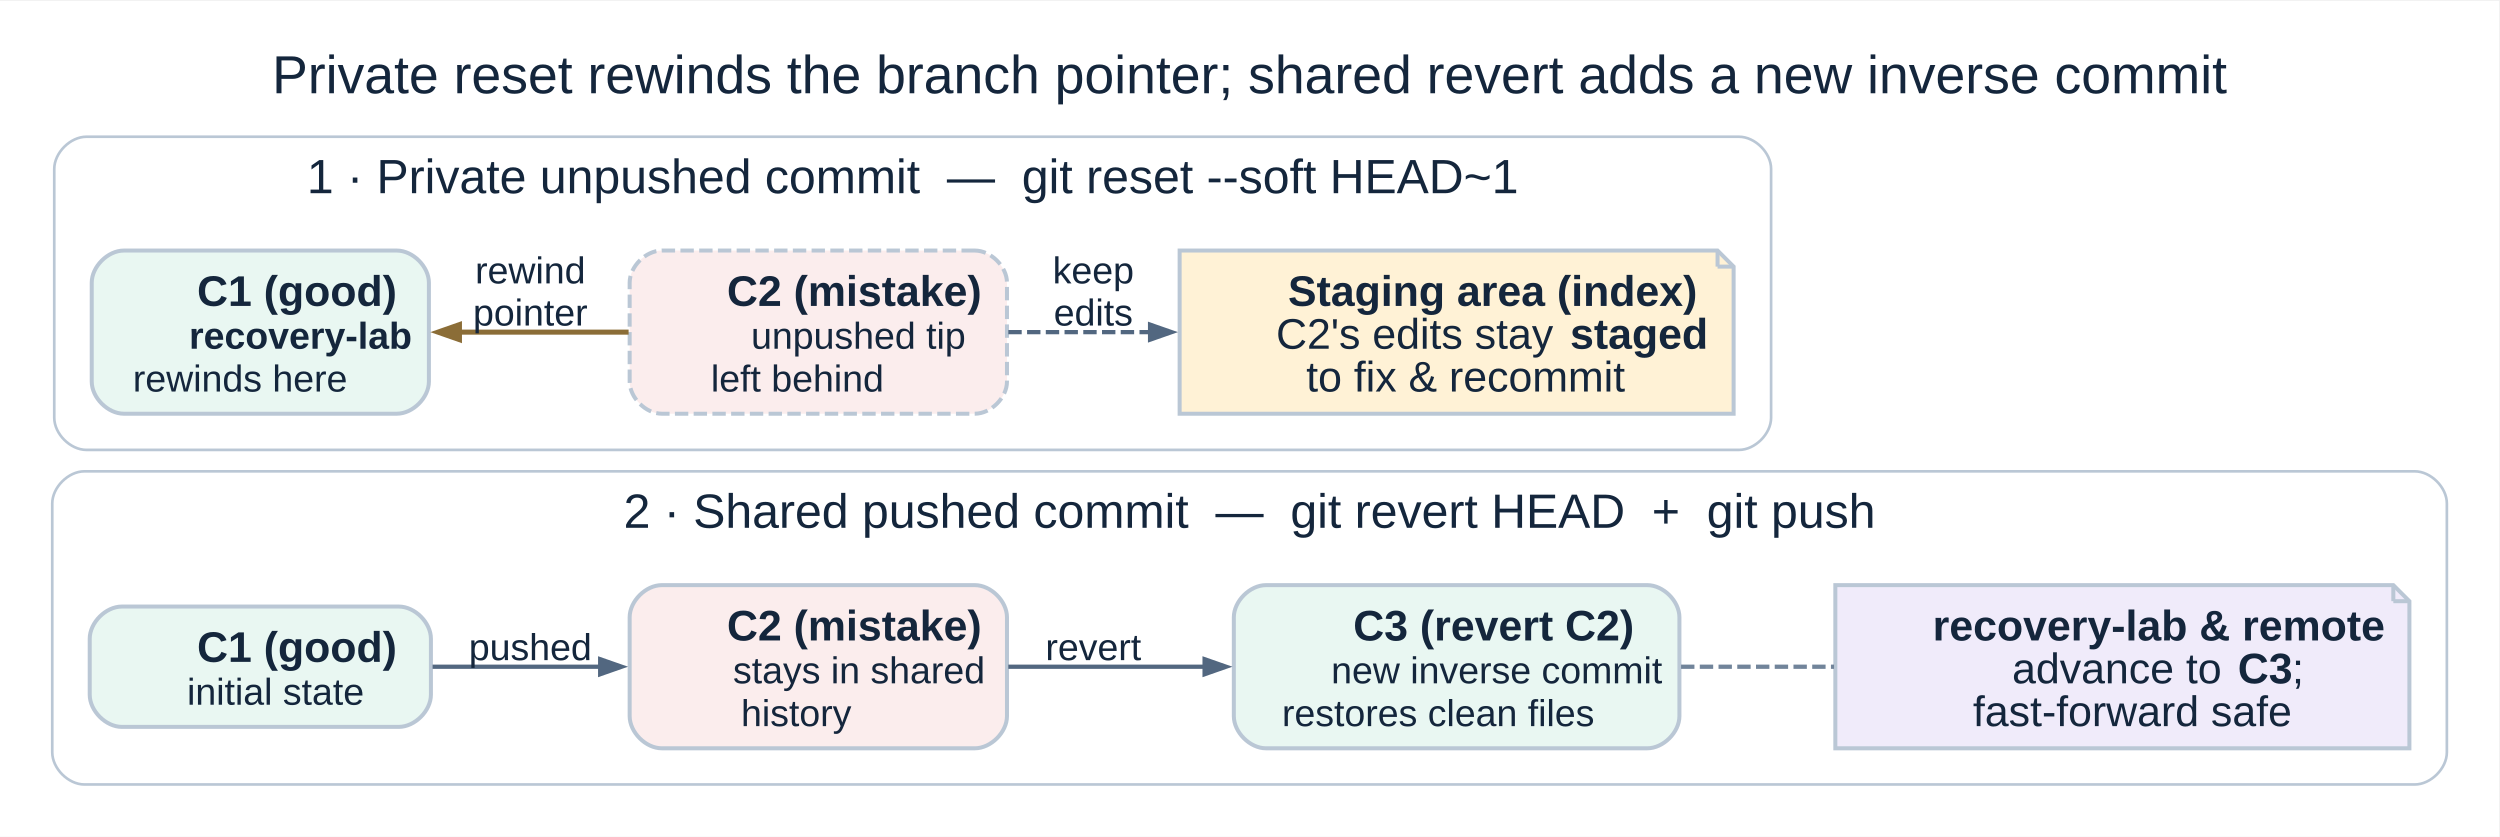
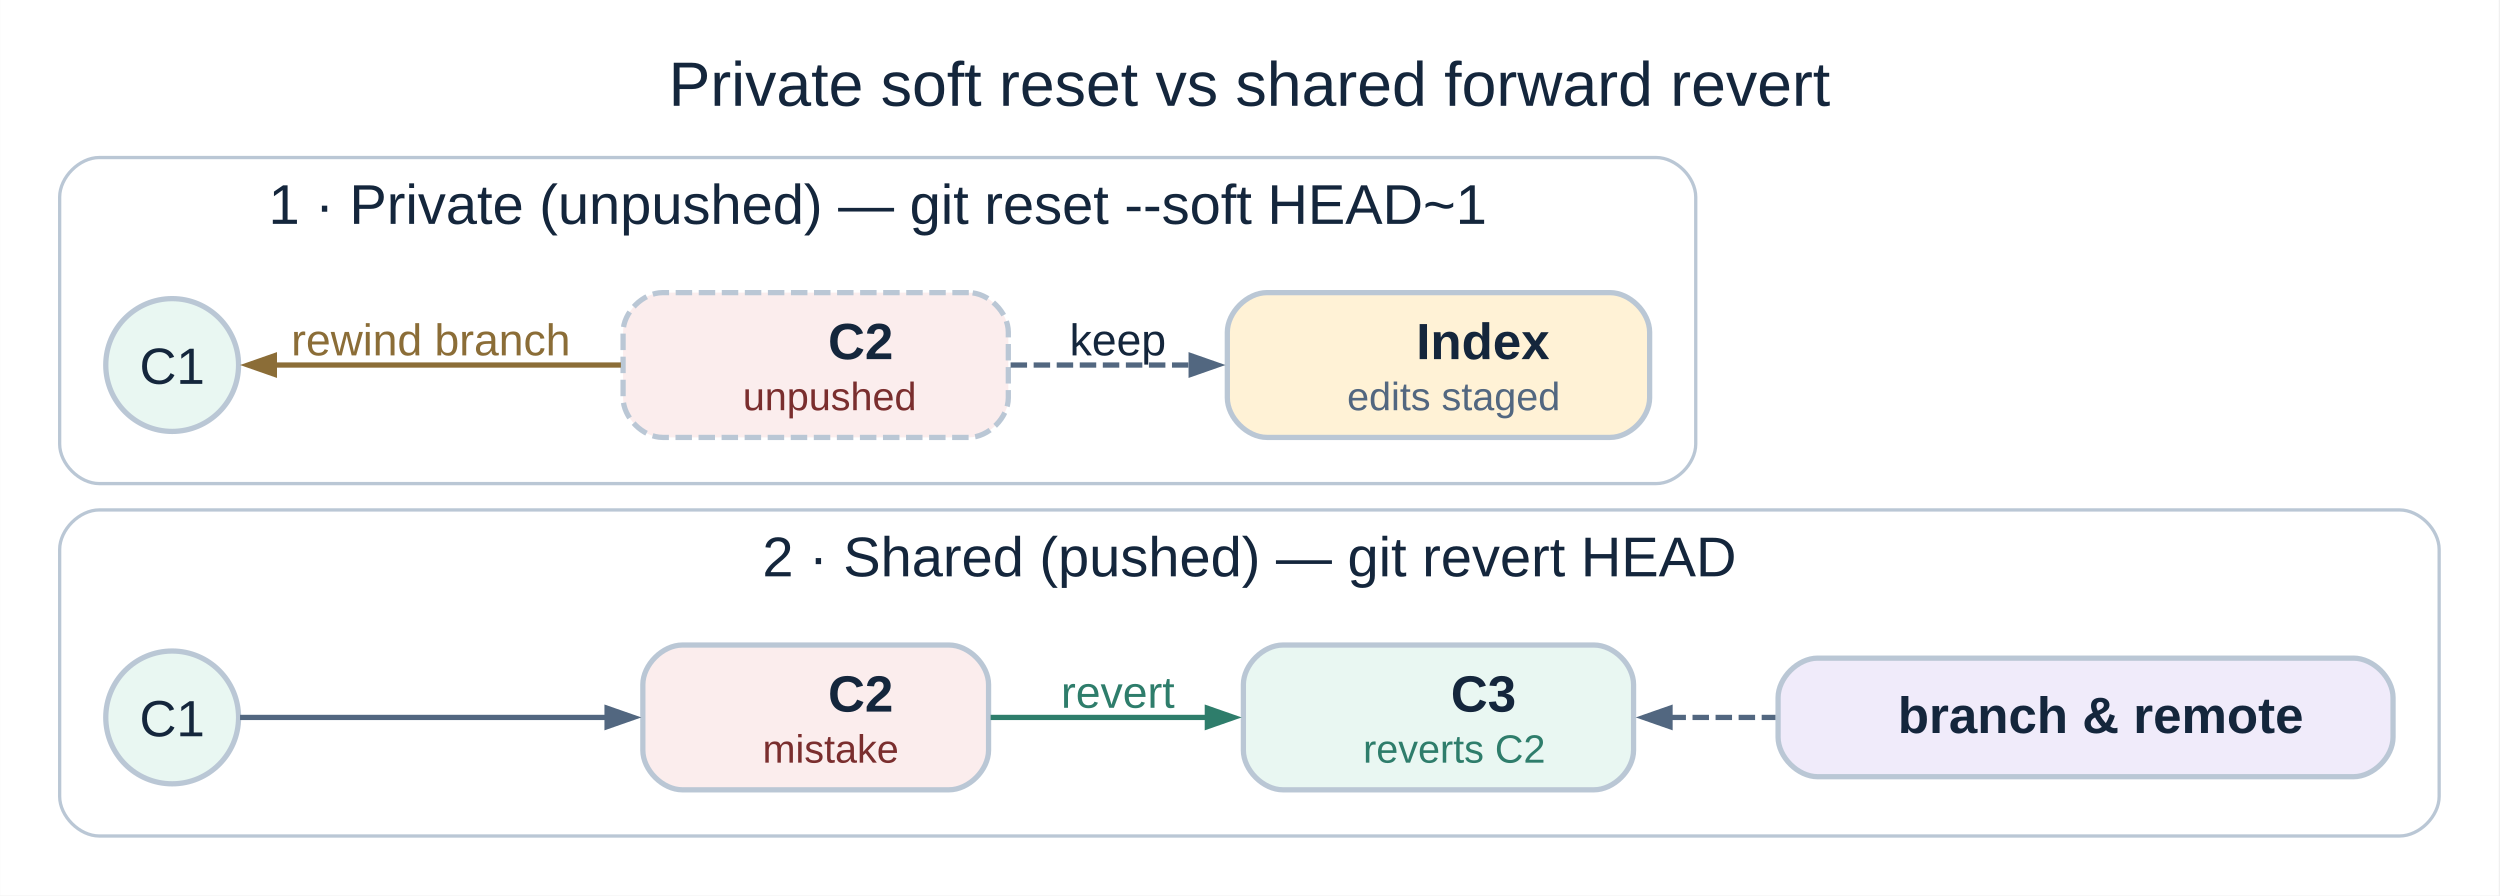
- <svg xmlns="http://www.w3.org/2000/svg" width="720" height="241" viewBox="0.00 0.00 934.00 312.00" role="img" aria-labelledby="git-undo-vs-revert-title git-undo-vs-revert-desc">
-   <g id="graph0" class="graph" transform="scale(1 1) rotate(0) translate(11.52 300.77)">
-     <polygon fill="white" stroke="none" points="-11.52,11.52 -11.52,-300.77 922.15,-300.77 922.15,11.52 -11.52,11.52" />
-     <text xml:space="preserve" text-anchor="middle" x="455.31" y="-266.25" font-family="Arial" font-size="20.00" fill="#14263c">Private reset rewinds the branch pointer; shared revert adds a new inverse commit</text>
+ <svg xmlns="http://www.w3.org/2000/svg" width="720" height="258" viewBox="0.00 0.00 759.00 272.00" role="img" aria-labelledby="git-undo-vs-revert-title git-undo-vs-revert-desc">
+   <g id="graph0" class="graph" transform="scale(1 1) rotate(0) translate(10.08 261.83)">
+     <polygon fill="white" stroke="none" points="-10.08,10.08 -10.08,-261.83 748.56,-261.83 748.56,10.08 -10.08,10.08" />
+     <text xml:space="preserve" text-anchor="middle" x="369.24" y="-229.7" font-family="Arial" font-size="19.00" fill="#14263c">Private soft reset vs shared forward revert</text>
    <g id="clust1" class="cluster">
-       <path fill="white" stroke="#bac7d5" d="M20,-8C20,-8 890.63,-8 890.63,-8 896.63,-8 902.63,-14 902.63,-20 902.63,-20 902.63,-113 902.63,-113 902.63,-119 896.63,-125 890.63,-125 890.63,-125 20,-125 20,-125 14,-125 8,-119 8,-113 8,-113 8,-20 8,-20 8,-14 14,-8 20,-8" />
-       <text xml:space="preserve" text-anchor="middle" x="455.31" y="-103.9" font-family="Arial" font-size="18.00" fill="#14263c">2 · Shared pushed commit  —  git revert HEAD  +  git push</text>
+       <path fill="white" stroke="#bac7d5" d="M20,-8C20,-8 718.48,-8 718.48,-8 724.48,-8 730.48,-14 730.48,-20 730.48,-20 730.48,-95 730.48,-95 730.48,-101 724.48,-107 718.48,-107 718.48,-107 20,-107 20,-107 14,-107 8,-101 8,-95 8,-95 8,-20 8,-20 8,-14 14,-8 20,-8" />
+       <text xml:space="preserve" text-anchor="middle" x="369.24" y="-86.85" font-family="Arial" font-size="17.00" fill="#14263c">2 · Shared (pushed) — git revert HEAD</text>
    </g>
    <g id="clust2" class="cluster">
-       <path fill="white" stroke="#bac7d5" d="M20.75,-133C20.75,-133 638.16,-133 638.16,-133 644.16,-133 650.16,-139 650.16,-145 650.16,-145 650.16,-238 650.16,-238 650.16,-244 644.16,-250 638.16,-250 638.16,-250 20.75,-250 20.75,-250 14.75,-250 8.75,-244 8.75,-238 8.75,-238 8.75,-145 8.75,-145 8.75,-139 14.75,-133 20.75,-133" />
-       <text xml:space="preserve" text-anchor="middle" x="329.46" y="-228.9" font-family="Arial" font-size="18.00" fill="#14263c">1 · Private unpushed commit  —  git reset --soft HEAD~1</text>
+       <path fill="white" stroke="#bac7d5" d="M20,-115C20,-115 492.76,-115 492.76,-115 498.76,-115 504.76,-121 504.76,-127 504.76,-127 504.76,-202 504.76,-202 504.76,-208 498.76,-214 492.76,-214 492.76,-214 20,-214 20,-214 14,-214 8,-208 8,-202 8,-202 8,-127 8,-127 8,-121 14,-115 20,-115" />
+       <text xml:space="preserve" text-anchor="middle" x="256.38" y="-193.85" font-family="Arial" font-size="17.00" fill="#14263c">1 · Private (unpushed) — git reset --soft HEAD~1</text>
    </g>
    <g id="node1" class="node">
-       <path fill="#e9f7f2" stroke="#bac7d5" stroke-width="1.5" d="M137.47,-74.48C137.47,-74.48 34,-74.48 34,-74.48 28,-74.48 22,-68.48 22,-62.48 22,-62.48 22,-41.52 22,-41.52 22,-35.52 28,-29.52 34,-29.52 34,-29.52 137.47,-29.52 137.47,-29.52 143.47,-29.52 149.47,-35.52 149.47,-41.52 149.47,-41.52 149.47,-62.48 149.47,-62.48 149.47,-68.48 143.47,-74.48 137.47,-74.48" />
-       <text xml:space="preserve" text-anchor="start" x="35.11" y="-53.8" font-family="Arial" font-size="16.00" fill="#14263c">      </text>
-       <text xml:space="preserve" text-anchor="start" x="62.11" y="-53.8" font-family="Arial" font-weight="bold" font-size="16.00" fill="#14263c">C1 (good)</text>
-       <text xml:space="preserve" text-anchor="start" x="31.36" y="-37.8" font-family="Arial" font-size="16.00" fill="#14263c">      </text>
-       <text xml:space="preserve" text-anchor="start" x="58.36" y="-37.8" font-family="Arial" font-size="14.00" fill="#14263c">initial state</text>
-       <text xml:space="preserve" text-anchor="start" x="122.11" y="-37.8" font-family="Arial" font-size="16.00" fill="#14263c">    </text>
+       <ellipse fill="#e9f7f2" stroke="#bac7d5" stroke-width="1.6" cx="42.16" cy="-44" rx="20.16" ry="20.16" />
+       <text xml:space="preserve" text-anchor="middle" x="42.16" y="-38.27" font-family="Arial" font-size="15.50" fill="#14263c">C1</text>
    </g>
    <g id="node2" class="node">
-       <path fill="#fbeded" stroke="#bac7d5" stroke-width="1.5" d="M352.69,-82.48C352.69,-82.48 235.72,-82.48 235.72,-82.48 229.72,-82.48 223.72,-76.48 223.72,-70.48 223.72,-70.48 223.72,-33.52 223.72,-33.52 223.72,-27.52 229.72,-21.52 235.72,-21.52 235.72,-21.52 352.69,-21.52 352.69,-21.52 358.69,-21.52 364.69,-27.52 364.69,-33.52 364.69,-33.52 364.69,-70.48 364.69,-70.48 364.69,-76.48 358.69,-82.48 352.69,-82.48" />
-       <text xml:space="preserve" text-anchor="start" x="233.08" y="-61.8" font-family="Arial" font-size="16.00" fill="#14263c">      </text>
-       <text xml:space="preserve" text-anchor="start" x="260.08" y="-61.8" font-family="Arial" font-weight="bold" font-size="16.00" fill="#14263c">C2 (mistake)</text>
-       <text xml:space="preserve" text-anchor="start" x="235.33" y="-45.8" font-family="Arial" font-size="16.00" fill="#14263c">      </text>
-       <text xml:space="preserve" text-anchor="start" x="262.33" y="-45.8" font-family="Arial" font-size="14.00" fill="#14263c">stays in shared</text>
-       <text xml:space="preserve" text-anchor="start" x="265.33" y="-29.8" font-family="Arial" font-size="14.00" fill="#14263c">history</text>
-       <text xml:space="preserve" text-anchor="start" x="305.08" y="-29.8" font-family="Arial" font-size="16.00" fill="#14263c">    </text>
+       <path fill="#fbeded" stroke="#bac7d5" stroke-width="1.6" d="M278.04,-65.98C278.04,-65.98 197.07,-65.98 197.07,-65.98 191.07,-65.98 185.07,-59.98 185.07,-53.98 185.07,-53.98 185.07,-34.02 185.07,-34.02 185.07,-28.02 191.07,-22.02 197.07,-22.02 197.07,-22.02 278.04,-22.02 278.04,-22.02 284.04,-22.02 290.04,-28.02 290.04,-34.02 290.04,-34.02 290.04,-53.98 290.04,-53.98 290.04,-59.98 284.04,-65.98 278.04,-65.98" />
+       <text xml:space="preserve" text-anchor="start" x="214.3" y="-45.77" font-family="Arial" font-size="15.50" fill="#14263c">      </text>
+       <text xml:space="preserve" text-anchor="start" x="241.3" y="-45.77" font-family="Arial" font-weight="bold" font-size="15.50" fill="#14263c">C2</text>
+       <text xml:space="preserve" text-anchor="start" x="194.43" y="-30.27" font-family="Arial" font-size="15.50" fill="#14263c">      </text>
+       <text xml:space="preserve" text-anchor="start" x="221.43" y="-30.27" font-family="Arial" font-size="12.00" fill="#7a2e2e">mistake</text>
+       <text xml:space="preserve" text-anchor="start" x="262.68" y="-30.27" font-family="Arial" font-size="15.50" fill="#14263c">    </text>
    </g>
    <g id="edge1" class="edge">
-       <path fill="none" stroke="#526780" stroke-width="1.6" d="M150.09,-52C169.86,-52 191.94,-52 212.73,-52" />
-       <polygon fill="#526780" stroke="#526780" stroke-width="1.6" points="212.71,-54.8 220.71,-52 212.71,-49.2 212.71,-54.8" />
-       <text xml:space="preserve" text-anchor="middle" x="186.6" y="-54.45" font-family="Arial" font-size="14.00" fill="#14263c">pushed</text>
+       <path fill="none" stroke="#526780" stroke-width="1.6" d="M62.77,-44C88.77,-44 135.88,-44 174.5,-44" />
+       <polygon fill="#526780" stroke="#526780" stroke-width="1.6" points="174.21,-46.8 182.21,-44 174.21,-41.2 174.21,-46.8" />
    </g>
    <g id="node3" class="node">
-       <path fill="#e9f7f2" stroke="#bac7d5" stroke-width="1.5" d="M603.91,-82.48C603.91,-82.48 461.44,-82.48 461.44,-82.48 455.44,-82.48 449.44,-76.48 449.44,-70.48 449.44,-70.48 449.44,-33.52 449.44,-33.52 449.44,-27.52 455.44,-21.52 461.44,-21.52 461.44,-21.52 603.91,-21.52 603.91,-21.52 609.91,-21.52 615.91,-27.52 615.91,-33.52 615.91,-33.52 615.91,-70.48 615.91,-70.48 615.91,-76.48 609.91,-82.48 603.91,-82.48" />
-       <text xml:space="preserve" text-anchor="start" x="467.05" y="-61.8" font-family="Arial" font-size="16.00" fill="#14263c">      </text>
-       <text xml:space="preserve" text-anchor="start" x="494.05" y="-61.8" font-family="Arial" font-weight="bold" font-size="16.00" fill="#14263c">C3 (revert C2)</text>
-       <text xml:space="preserve" text-anchor="start" x="458.8" y="-45.8" font-family="Arial" font-size="16.00" fill="#14263c">      </text>
-       <text xml:space="preserve" text-anchor="start" x="485.8" y="-45.8" font-family="Arial" font-size="14.00" fill="#14263c">new inverse commit</text>
-       <text xml:space="preserve" text-anchor="start" x="467.42" y="-29.8" font-family="Arial" font-size="14.00" fill="#14263c">restores clean files</text>
-       <text xml:space="preserve" text-anchor="start" x="579.92" y="-29.8" font-family="Arial" font-size="16.00" fill="#14263c">    </text>
+       <path fill="#e9f7f2" stroke="#bac7d5" stroke-width="1.6" d="M473.88,-65.98C473.88,-65.98 379.41,-65.98 379.41,-65.98 373.41,-65.98 367.41,-59.98 367.41,-53.98 367.41,-53.98 367.41,-34.02 367.41,-34.02 367.41,-28.02 373.41,-22.02 379.41,-22.02 379.41,-22.02 473.88,-22.02 473.88,-22.02 479.88,-22.02 485.88,-28.02 485.88,-34.02 485.88,-34.02 485.88,-53.98 485.88,-53.98 485.88,-59.98 479.88,-65.98 473.88,-65.98" />
+       <text xml:space="preserve" text-anchor="start" x="403.4" y="-45.77" font-family="Arial" font-size="15.50" fill="#14263c">      </text>
+       <text xml:space="preserve" text-anchor="start" x="430.4" y="-45.77" font-family="Arial" font-weight="bold" font-size="15.50" fill="#14263c">C3</text>
+       <text xml:space="preserve" text-anchor="start" x="376.77" y="-30.27" font-family="Arial" font-size="15.50" fill="#14263c">      </text>
+       <text xml:space="preserve" text-anchor="start" x="403.77" y="-30.27" font-family="Arial" font-size="12.00" fill="#2e7d6b">reverts C2</text>
+       <text xml:space="preserve" text-anchor="start" x="458.52" y="-30.27" font-family="Arial" font-size="15.50" fill="#14263c">    </text>
    </g>
    <g id="edge2" class="edge">
-       <path fill="none" stroke="#526780" stroke-width="1.6" d="M365.19,-52C388.19,-52 414.13,-52 438.57,-52" />
-       <polygon fill="#526780" stroke="#526780" stroke-width="1.6" points="438.52,-54.8 446.52,-52 438.52,-49.2 438.52,-54.8" />
-       <text xml:space="preserve" text-anchor="middle" x="396.94" y="-54.45" font-family="Arial" font-size="14.00" fill="#14263c">revert</text>
+       <path fill="none" stroke="#2e7d6b" stroke-width="1.6" d="M290.67,-44C311.11,-44 334.86,-44 356.69,-44" />
+       <polygon fill="#2e7d6b" stroke="#2e7d6b" stroke-width="1.6" points="356.47,-46.8 364.47,-44 356.47,-41.2 356.47,-46.8" />
+       <text xml:space="preserve" text-anchor="middle" x="329.29" y="-46.92" font-family="Arial" font-size="13.50" fill="#2e7d6b">revert</text>
    </g>
    <g id="node4" class="node">
-       <polygon fill="#f0ebfa" stroke="#bac7d5" stroke-width="1.5" points="882.63,-82.48 674.16,-82.48 674.16,-21.52 888.63,-21.52 888.63,-76.48 882.63,-82.48" />
-       <polyline fill="none" stroke="#bac7d5" stroke-width="1.5" points="882.63,-82.48 882.63,-76.48" />
-       <polyline fill="none" stroke="#bac7d5" stroke-width="1.5" points="888.63,-76.48 882.63,-76.48" />
-       <text xml:space="preserve" text-anchor="start" x="683.52" y="-61.8" font-family="Arial" font-size="16.00" fill="#14263c">      </text>
-       <text xml:space="preserve" text-anchor="start" x="710.52" y="-61.8" font-family="Arial" font-weight="bold" font-size="16.00" fill="#14263c">recovery-lab &amp; remote</text>
-       <text xml:space="preserve" text-anchor="start" x="713.52" y="-45.8" font-family="Arial" font-size="16.00" fill="#14263c">      advance to </text>
-       <text xml:space="preserve" text-anchor="start" x="824.52" y="-45.8" font-family="Arial" font-weight="bold" font-size="16.00" fill="#14263c">C3</text>
-       <text xml:space="preserve" text-anchor="start" x="844.77" y="-45.8" font-family="Arial" font-size="16.00" fill="#14263c">;</text>
-       <text xml:space="preserve" text-anchor="start" x="698.89" y="-29.8" font-family="Arial" font-size="16.00" fill="#14263c">      fast-forward safe    </text>
+       <path fill="#f0ebfa" stroke="#bac7d5" stroke-width="1.6" d="M704.48,-62C704.48,-62 541.76,-62 541.76,-62 535.76,-62 529.76,-56 529.76,-50 529.76,-50 529.76,-38 529.76,-38 529.76,-32 535.76,-26 541.76,-26 541.76,-26 704.48,-26 704.48,-26 710.48,-26 716.48,-32 716.48,-38 716.48,-38 716.48,-50 716.48,-50 716.48,-56 710.48,-62 704.48,-62" />
+       <text xml:space="preserve" text-anchor="start" x="539.12" y="-39.27" font-family="Arial" font-size="15.50" fill="#14263c">      </text>
+       <text xml:space="preserve" text-anchor="start" x="566.12" y="-39.27" font-family="Arial" font-weight="bold" font-size="15.50" fill="#14263c">branch &amp; remote</text>
+       <text xml:space="preserve" text-anchor="start" x="689.12" y="-39.27" font-family="Arial" font-size="15.50" fill="#14263c">    </text>
    </g>
    <g id="edge3" class="edge">
-       <path fill="none" stroke="#71849a" stroke-width="1.6" stroke-dasharray="5,2" d="M616.52,-52C634.85,-52 654.54,-52 673.68,-52" />
+       <path fill="none" stroke="#526780" stroke-width="1.6" stroke-dasharray="5,2" d="M496.78,-44C507.22,-44 518.13,-44 528.97,-44" />
+       <polygon fill="#526780" stroke="#526780" stroke-width="1.6" points="496.95,-41.2 488.95,-44 496.95,-46.8 496.95,-41.2" />
    </g>
    <g id="node5" class="node">
-       <path fill="#e9f7f2" stroke="#bac7d5" stroke-width="1.5" d="M136.72,-207.48C136.72,-207.48 34.75,-207.48 34.75,-207.48 28.75,-207.48 22.75,-201.48 22.75,-195.48 22.75,-195.48 22.75,-158.52 22.75,-158.52 22.75,-152.52 28.75,-146.52 34.75,-146.52 34.75,-146.52 136.72,-146.52 136.72,-146.52 142.72,-146.52 148.72,-152.52 148.72,-158.52 148.72,-158.52 148.72,-195.48 148.72,-195.48 148.72,-201.48 142.72,-207.48 136.72,-207.48" />
-       <text xml:space="preserve" text-anchor="start" x="35.11" y="-186.8" font-family="Arial" font-size="16.00" fill="#14263c">      </text>
-       <text xml:space="preserve" text-anchor="start" x="62.11" y="-186.8" font-family="Arial" font-weight="bold" font-size="16.00" fill="#14263c">C1 (good)</text>
-       <text xml:space="preserve" text-anchor="start" x="32.11" y="-170.8" font-family="Arial" font-size="16.00" fill="#14263c">      </text>
-       <text xml:space="preserve" text-anchor="start" x="59.11" y="-170.8" font-family="Arial" font-weight="bold" font-size="14.00" fill="#14263c">recovery-lab</text>
-       <text xml:space="preserve" text-anchor="start" x="38.11" y="-154.8" font-family="Arial" font-size="14.00" fill="#14263c">rewinds here</text>
-       <text xml:space="preserve" text-anchor="start" x="115.36" y="-154.8" font-family="Arial" font-size="16.00" fill="#14263c">    </text>
+       <ellipse fill="#e9f7f2" stroke="#bac7d5" stroke-width="1.6" cx="42.16" cy="-151" rx="20.16" ry="20.16" />
+       <text xml:space="preserve" text-anchor="middle" x="42.16" y="-145.28" font-family="Arial" font-size="15.50" fill="#14263c">C1</text>
    </g>
    <g id="node6" class="node">
-       <path fill="#fbeded" stroke="#bac7d5" stroke-width="1.5" stroke-dasharray="5,2" d="M352.69,-207.48C352.69,-207.48 235.72,-207.48 235.72,-207.48 229.72,-207.48 223.72,-201.48 223.72,-195.48 223.72,-195.48 223.72,-158.52 223.72,-158.52 223.72,-152.52 229.72,-146.52 235.72,-146.52 235.72,-146.52 352.69,-146.52 352.69,-146.52 358.69,-146.52 364.69,-152.52 364.69,-158.52 364.69,-158.52 364.69,-195.48 364.69,-195.48 364.69,-201.48 358.69,-207.48 352.69,-207.48" />
-       <text xml:space="preserve" text-anchor="start" x="233.08" y="-186.8" font-family="Arial" font-size="16.00" fill="#14263c">      </text>
-       <text xml:space="preserve" text-anchor="start" x="260.08" y="-186.8" font-family="Arial" font-weight="bold" font-size="16.00" fill="#14263c">C2 (mistake)</text>
-       <text xml:space="preserve" text-anchor="start" x="242.08" y="-170.8" font-family="Arial" font-size="16.00" fill="#14263c">      </text>
-       <text xml:space="preserve" text-anchor="start" x="269.08" y="-170.8" font-family="Arial" font-size="14.00" fill="#14263c">unpushed tip</text>
-       <text xml:space="preserve" text-anchor="start" x="254.08" y="-154.8" font-family="Arial" font-size="14.00" fill="#14263c">left behind</text>
-       <text xml:space="preserve" text-anchor="start" x="316.33" y="-154.8" font-family="Arial" font-size="16.00" fill="#14263c">    </text>
+       <path fill="#fbeded" stroke="#bac7d5" stroke-width="1.6" stroke-dasharray="5,2" d="M284.04,-172.98C284.04,-172.98 191.07,-172.98 191.07,-172.98 185.07,-172.98 179.07,-166.98 179.07,-160.98 179.07,-160.98 179.07,-141.02 179.07,-141.02 179.07,-135.02 185.07,-129.02 191.07,-129.02 191.07,-129.02 284.04,-129.02 284.04,-129.02 290.04,-129.02 296.04,-135.02 296.04,-141.02 296.04,-141.02 296.04,-160.98 296.04,-160.98 296.04,-166.98 290.04,-172.98 284.04,-172.98" />
+       <text xml:space="preserve" text-anchor="start" x="214.3" y="-152.78" font-family="Arial" font-size="15.50" fill="#14263c">      </text>
+       <text xml:space="preserve" text-anchor="start" x="241.3" y="-152.78" font-family="Arial" font-weight="bold" font-size="15.50" fill="#14263c">C2</text>
+       <text xml:space="preserve" text-anchor="start" x="188.43" y="-137.28" font-family="Arial" font-size="15.50" fill="#14263c">      </text>
+       <text xml:space="preserve" text-anchor="start" x="215.43" y="-137.28" font-family="Arial" font-size="12.00" fill="#7a2e2e">unpushed</text>
+       <text xml:space="preserve" text-anchor="start" x="268.68" y="-137.28" font-family="Arial" font-size="15.50" fill="#14263c">    </text>
    </g>
    <g id="edge4" class="edge">
-       <path fill="none" stroke="#8b6d37" stroke-width="1.9" d="M159.86,-177C180.49,-177 202.89,-177 223.33,-177" />
-       <polygon fill="#8b6d37" stroke="#8b6d37" stroke-width="1.9" points="160.12,-174.2 152.12,-177 160.12,-179.8 160.12,-174.2" />
-       <text xml:space="preserve" text-anchor="middle" x="186.6" y="-195.2" font-family="Arial" font-size="14.00" fill="#14263c">rewind</text>
-       <text xml:space="preserve" text-anchor="middle" x="186.6" y="-179.45" font-family="Arial" font-size="14.00" fill="#14263c">pointer</text>
+       <path fill="none" stroke="#8b6d37" stroke-width="1.6" d="M73.1,-151C101.11,-151 143.72,-151 178.41,-151" />
+       <polygon fill="#8b6d37" stroke="#8b6d37" stroke-width="1.6" points="73.19,-148.2 65.19,-151 73.19,-153.8 73.19,-148.2" />
+       <text xml:space="preserve" text-anchor="middle" x="120.69" y="-153.93" font-family="Arial" font-size="13.50" fill="#8b6d37">rewind branch</text>
    </g>
    <g id="node7" class="node">
-       <polygon fill="#fff2d6" stroke="#bac7d5" stroke-width="1.5" points="630.16,-207.48 429.19,-207.48 429.19,-146.52 636.16,-146.52 636.16,-201.48 630.16,-207.48" />
-       <polyline fill="none" stroke="#bac7d5" stroke-width="1.5" points="630.16,-207.48 630.16,-201.48" />
-       <polyline fill="none" stroke="#bac7d5" stroke-width="1.5" points="636.16,-201.48 630.16,-201.48" />
-       <text xml:space="preserve" text-anchor="start" x="442.67" y="-186.8" font-family="Arial" font-size="16.00" fill="#14263c">      </text>
-       <text xml:space="preserve" text-anchor="start" x="469.67" y="-186.8" font-family="Arial" font-weight="bold" font-size="16.00" fill="#14263c">Staging area (index)</text>
-       <text xml:space="preserve" text-anchor="start" x="438.55" y="-170.8" font-family="Arial" font-size="16.00" fill="#14263c">      C2's edits stay </text>
-       <text xml:space="preserve" text-anchor="start" x="575.05" y="-170.8" font-family="Arial" font-weight="bold" font-size="16.00" fill="#14263c">staged</text>
-       <text xml:space="preserve" text-anchor="start" x="449.8" y="-154.8" font-family="Arial" font-size="16.00" fill="#14263c">      to fix &amp; recommit    </text>
+       <path fill="#fff2d6" stroke="#bac7d5" stroke-width="1.6" d="M478.76,-172.98C478.76,-172.98 374.54,-172.98 374.54,-172.98 368.54,-172.98 362.54,-166.98 362.54,-160.98 362.54,-160.98 362.54,-141.02 362.54,-141.02 362.54,-135.02 368.54,-129.02 374.54,-129.02 374.54,-129.02 478.76,-129.02 478.76,-129.02 484.76,-129.02 490.76,-135.02 490.76,-141.02 490.76,-141.02 490.76,-160.98 490.76,-160.98 490.76,-166.98 484.76,-172.98 478.76,-172.98" />
+       <text xml:space="preserve" text-anchor="start" x="392.9" y="-152.78" font-family="Arial" font-size="15.50" fill="#14263c">      </text>
+       <text xml:space="preserve" text-anchor="start" x="419.9" y="-152.78" font-family="Arial" font-weight="bold" font-size="15.50" fill="#14263c">Index</text>
+       <text xml:space="preserve" text-anchor="start" x="371.9" y="-137.28" font-family="Arial" font-size="15.50" fill="#14263c">      </text>
+       <text xml:space="preserve" text-anchor="start" x="398.9" y="-137.28" font-family="Arial" font-size="12.00" fill="#526780">edits staged</text>
+       <text xml:space="preserve" text-anchor="start" x="463.4" y="-137.28" font-family="Arial" font-size="15.50" fill="#14263c">    </text>
    </g>
    <g id="edge5" class="edge">
-       <path fill="none" stroke="#526780" stroke-width="1.6" stroke-dasharray="5,2" d="M365.19,-177C381.89,-177 400.14,-177 418.24,-177" />
-       <polygon fill="#526780" stroke="#526780" stroke-width="1.6" points="418.15,-179.8 426.15,-177 418.15,-174.2 418.15,-179.8" />
-       <text xml:space="preserve" text-anchor="middle" x="396.94" y="-195.2" font-family="Arial" font-size="14.00" fill="#14263c">keep</text>
-       <text xml:space="preserve" text-anchor="middle" x="396.94" y="-179.45" font-family="Arial" font-size="14.00" fill="#14263c">edits</text>
+       <path fill="none" stroke="#526780" stroke-width="1.6" stroke-dasharray="5,2" d="M296.73,-151C314.11,-151 333.41,-151 351.67,-151" />
+       <polygon fill="#526780" stroke="#526780" stroke-width="1.6" points="351.56,-153.8 359.56,-151 351.56,-148.2 351.56,-153.8" />
+       <text xml:space="preserve" text-anchor="middle" x="329.29" y="-153.93" font-family="Arial" font-size="13.50" fill="#14263c">keep</text>
    </g>
  </g>
</svg>
